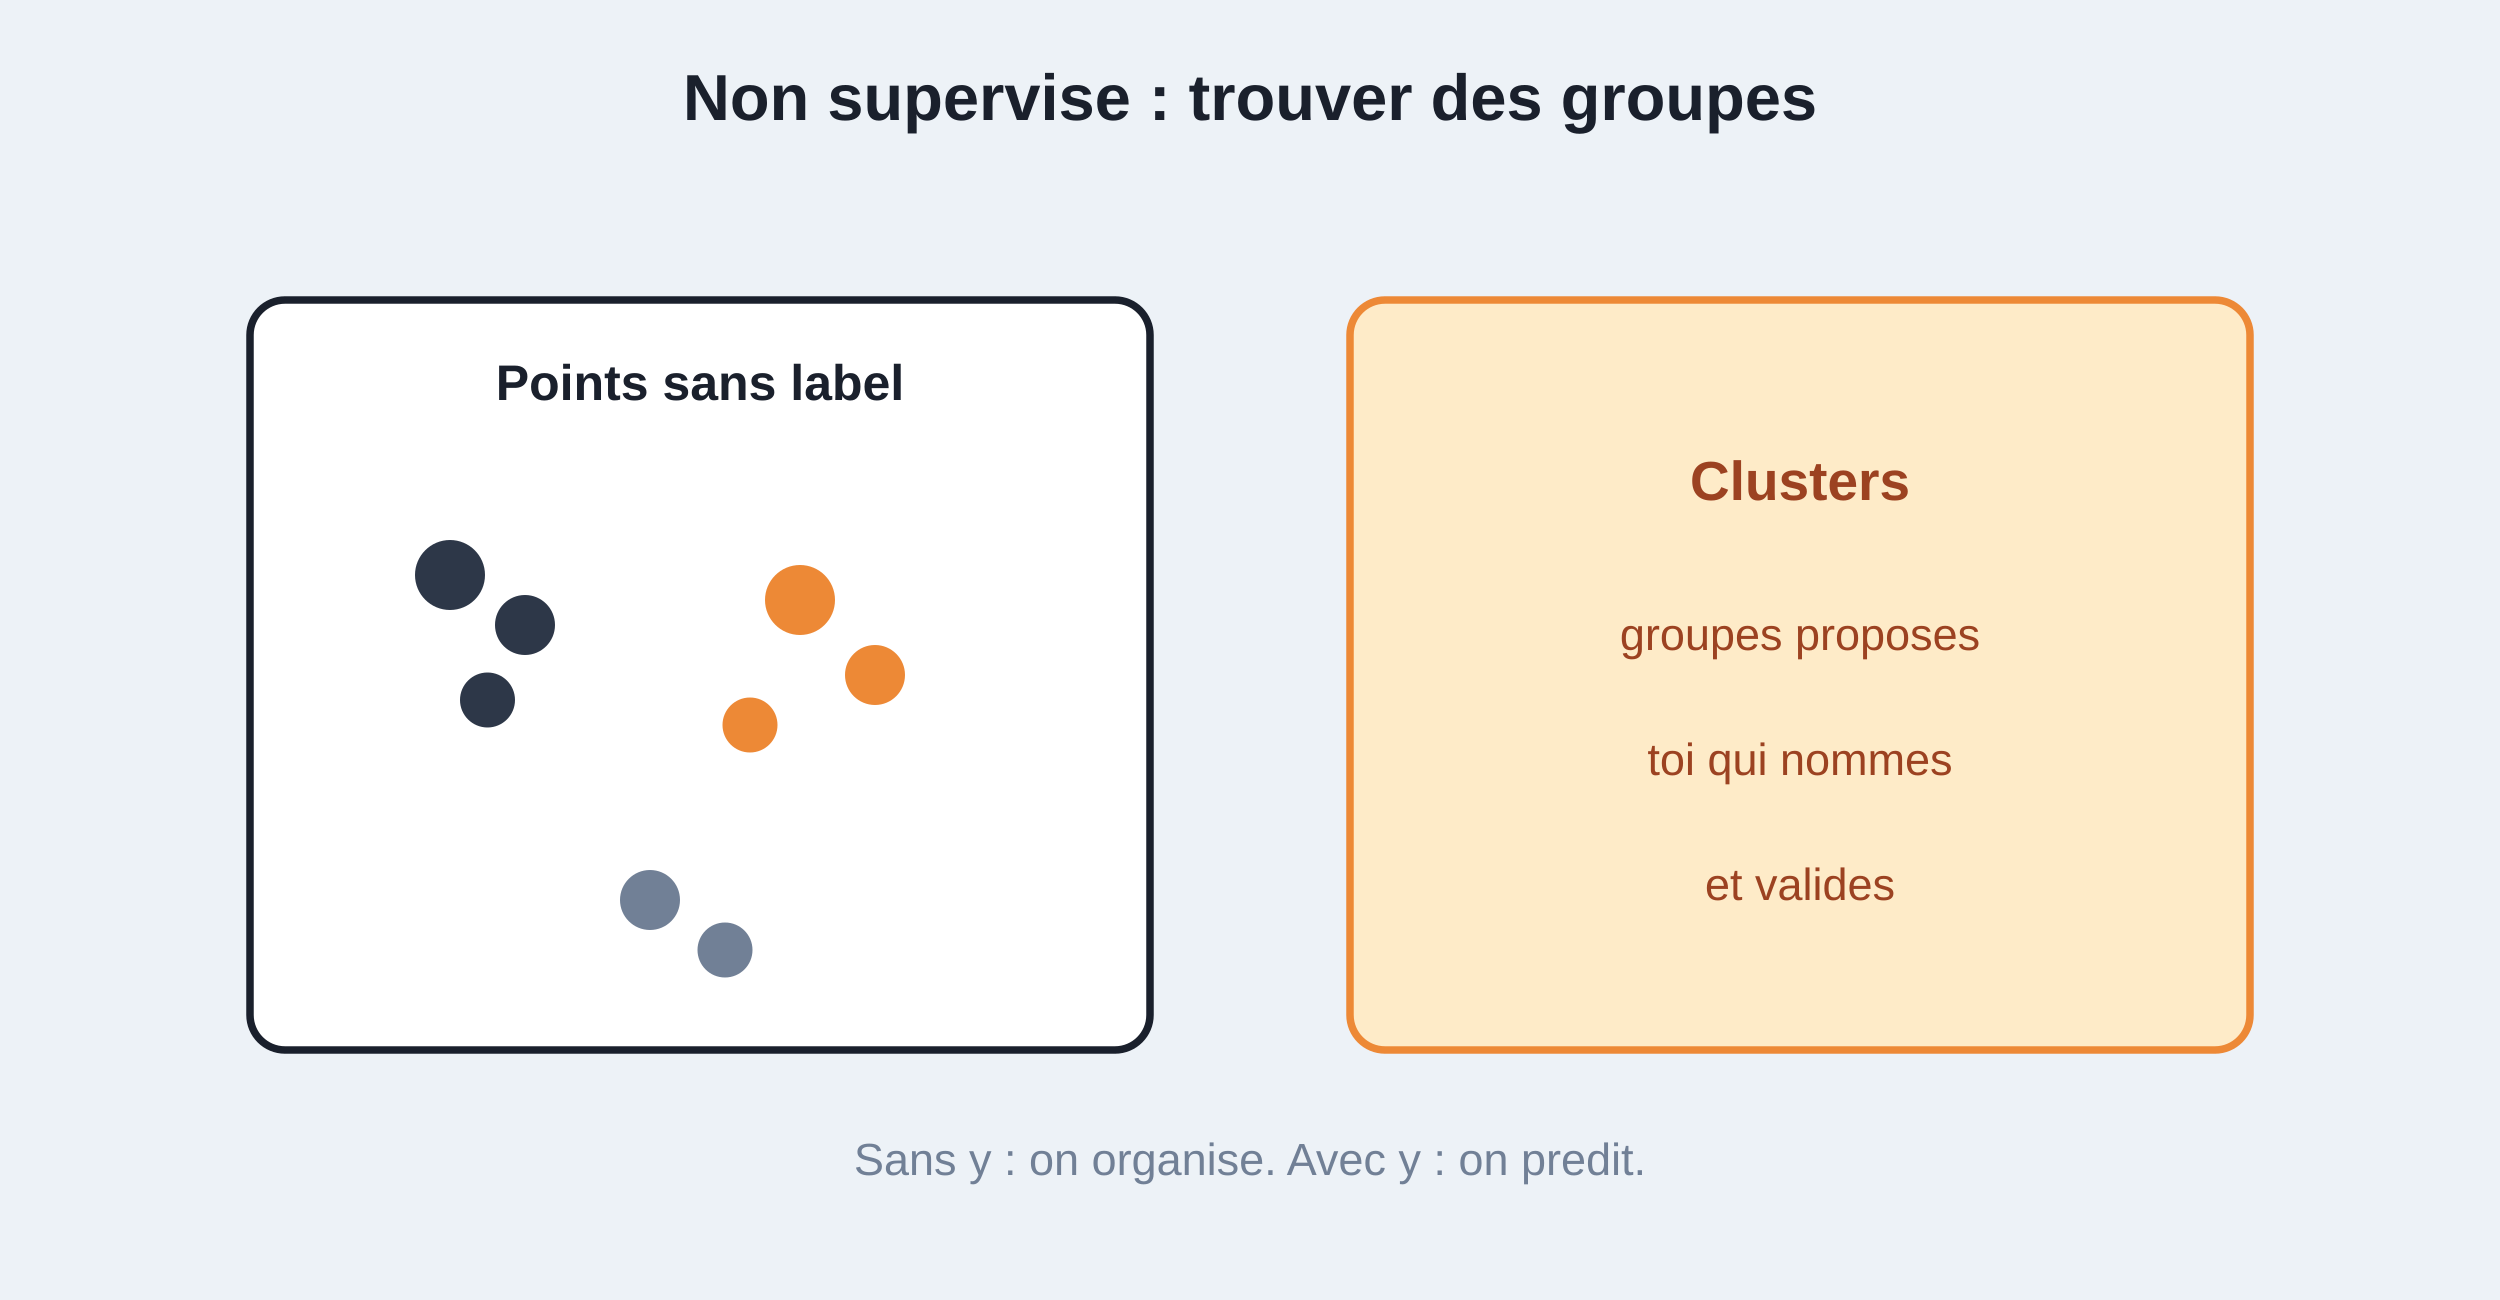
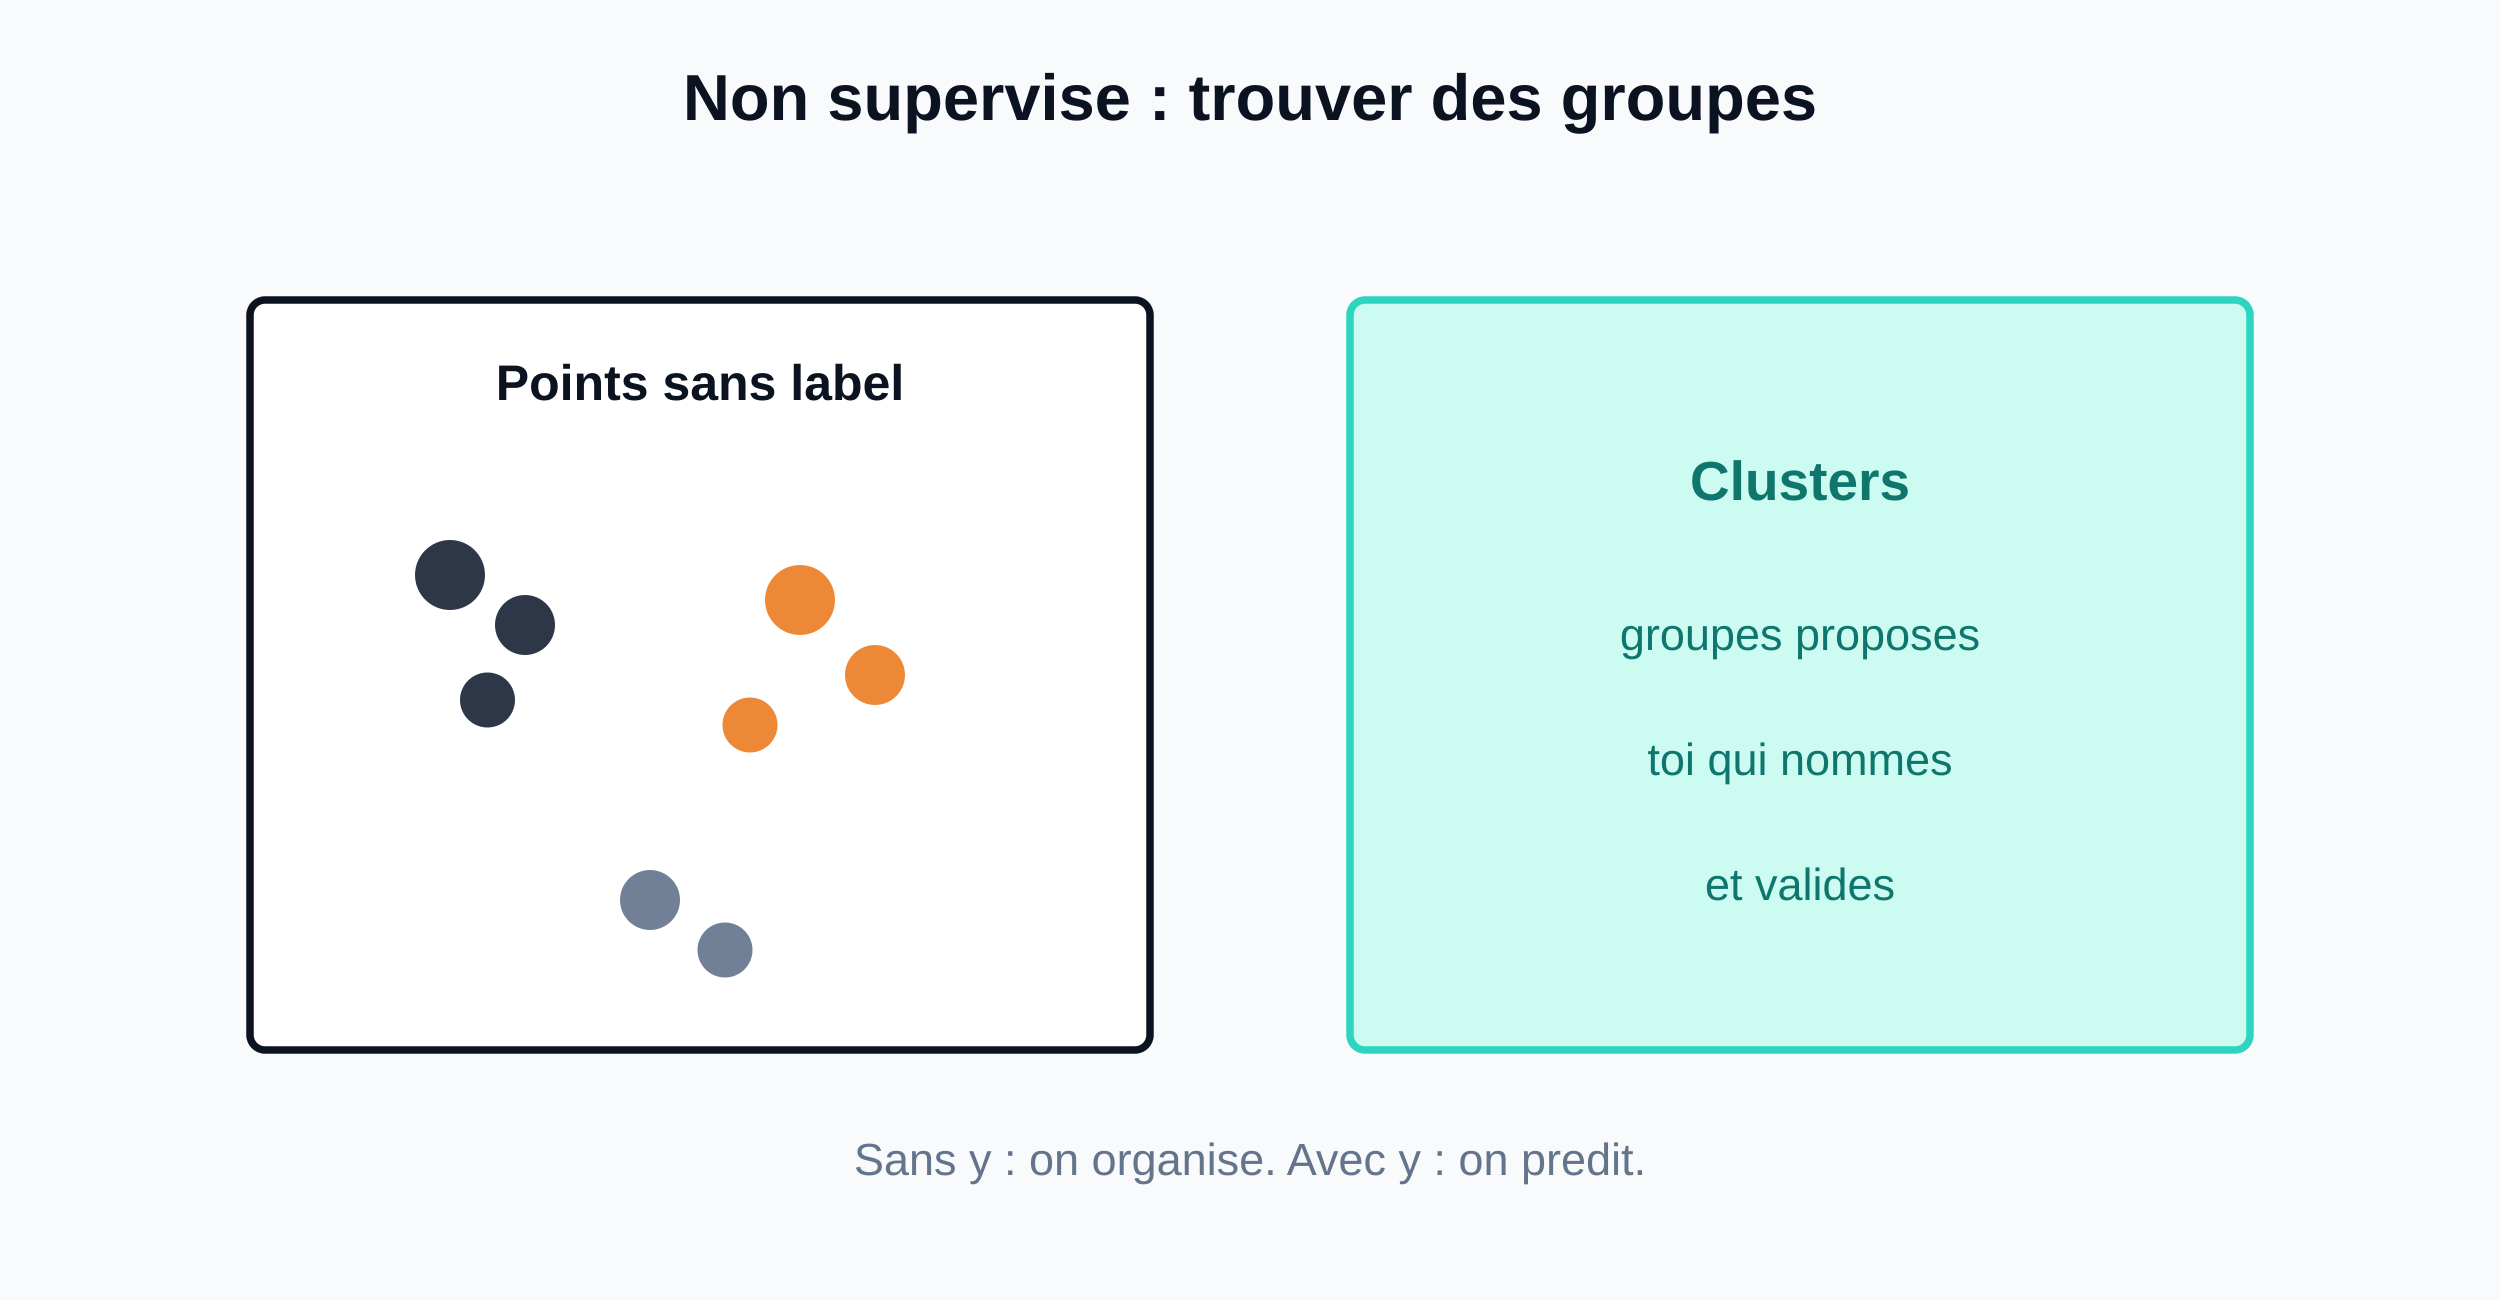
<svg xmlns="http://www.w3.org/2000/svg" width="1000" height="520" viewBox="0 0 1000 520">
-   <rect width="1000" height="520" fill="#edf2f7" />
-   <text x="500" y="48" text-anchor="middle" font-family="Segoe UI, Arial, sans-serif" font-size="26" fill="#1a202c" font-weight="700">Non supervise : trouver des groupes</text>
-   <rect x="100" y="120" width="360" height="300" rx="14" fill="#ffffff" stroke="#1a202c" stroke-width="3" />
-   <text x="280" y="160" text-anchor="middle" font-family="Segoe UI, Arial, sans-serif" font-size="20" fill="#1a202c" font-weight="700">Points sans label</text>
+   <rect width="1000" height="520" fill="#f8fafc" />
+   <text x="500" y="48" text-anchor="middle" font-family="Segoe UI, Arial, sans-serif" font-size="26" fill="#0b1220" font-weight="700">Non supervise : trouver des groupes</text>
+   <rect x="100" y="120" width="360" height="300" rx="6" fill="#ffffff" stroke="#0b1220" stroke-width="3" />
+   <text x="280" y="160" text-anchor="middle" font-family="Segoe UI, Arial, sans-serif" font-size="20" fill="#0b1220" font-weight="700">Points sans label</text>
  <circle cx="180" cy="230" r="14" fill="#2d3748" />
  <circle cx="210" cy="250" r="12" fill="#2d3748" />
  <circle cx="195" cy="280" r="11" fill="#2d3748" />
  <circle cx="320" cy="240" r="14" fill="#ed8936" />
  <circle cx="350" cy="270" r="12" fill="#ed8936" />
  <circle cx="300" cy="290" r="11" fill="#ed8936" />
  <circle cx="260" cy="360" r="12" fill="#718096" />
  <circle cx="290" cy="380" r="11" fill="#718096" />
-   <rect x="540" y="120" width="360" height="300" rx="14" fill="#feebc8" stroke="#ed8936" stroke-width="3" />
-   <text x="720" y="200" text-anchor="middle" font-family="Segoe UI, Arial, sans-serif" font-size="22" fill="#9c4221" font-weight="700">Clusters</text>
-   <text x="720" y="260" text-anchor="middle" font-family="Segoe UI, Arial, sans-serif" font-size="18" fill="#9c4221" font-weight="400">groupes proposes</text>
-   <text x="720" y="310" text-anchor="middle" font-family="Segoe UI, Arial, sans-serif" font-size="18" fill="#9c4221" font-weight="400">toi qui nommes</text>
-   <text x="720" y="360" text-anchor="middle" font-family="Segoe UI, Arial, sans-serif" font-size="18" fill="#9c4221" font-weight="400">et valides</text>
-   <text x="500" y="470" text-anchor="middle" font-family="Segoe UI, Arial, sans-serif" font-size="18" fill="#718096" font-weight="400">Sans y : on organise. Avec y : on predit.</text>
+   <rect x="540" y="120" width="360" height="300" rx="6" fill="#ccfbf1" stroke="#2dd4bf" stroke-width="3" />
+   <text x="720" y="200" text-anchor="middle" font-family="Segoe UI, Arial, sans-serif" font-size="22" fill="#0f766e" font-weight="700">Clusters</text>
+   <text x="720" y="260" text-anchor="middle" font-family="Segoe UI, Arial, sans-serif" font-size="18" fill="#0f766e" font-weight="400">groupes proposes</text>
+   <text x="720" y="310" text-anchor="middle" font-family="Segoe UI, Arial, sans-serif" font-size="18" fill="#0f766e" font-weight="400">toi qui nommes</text>
+   <text x="720" y="360" text-anchor="middle" font-family="Segoe UI, Arial, sans-serif" font-size="18" fill="#0f766e" font-weight="400">et valides</text>
+   <text x="500" y="470" text-anchor="middle" font-family="Segoe UI, Arial, sans-serif" font-size="18" fill="#64748b" font-weight="400">Sans y : on organise. Avec y : on predit.</text>
</svg>
